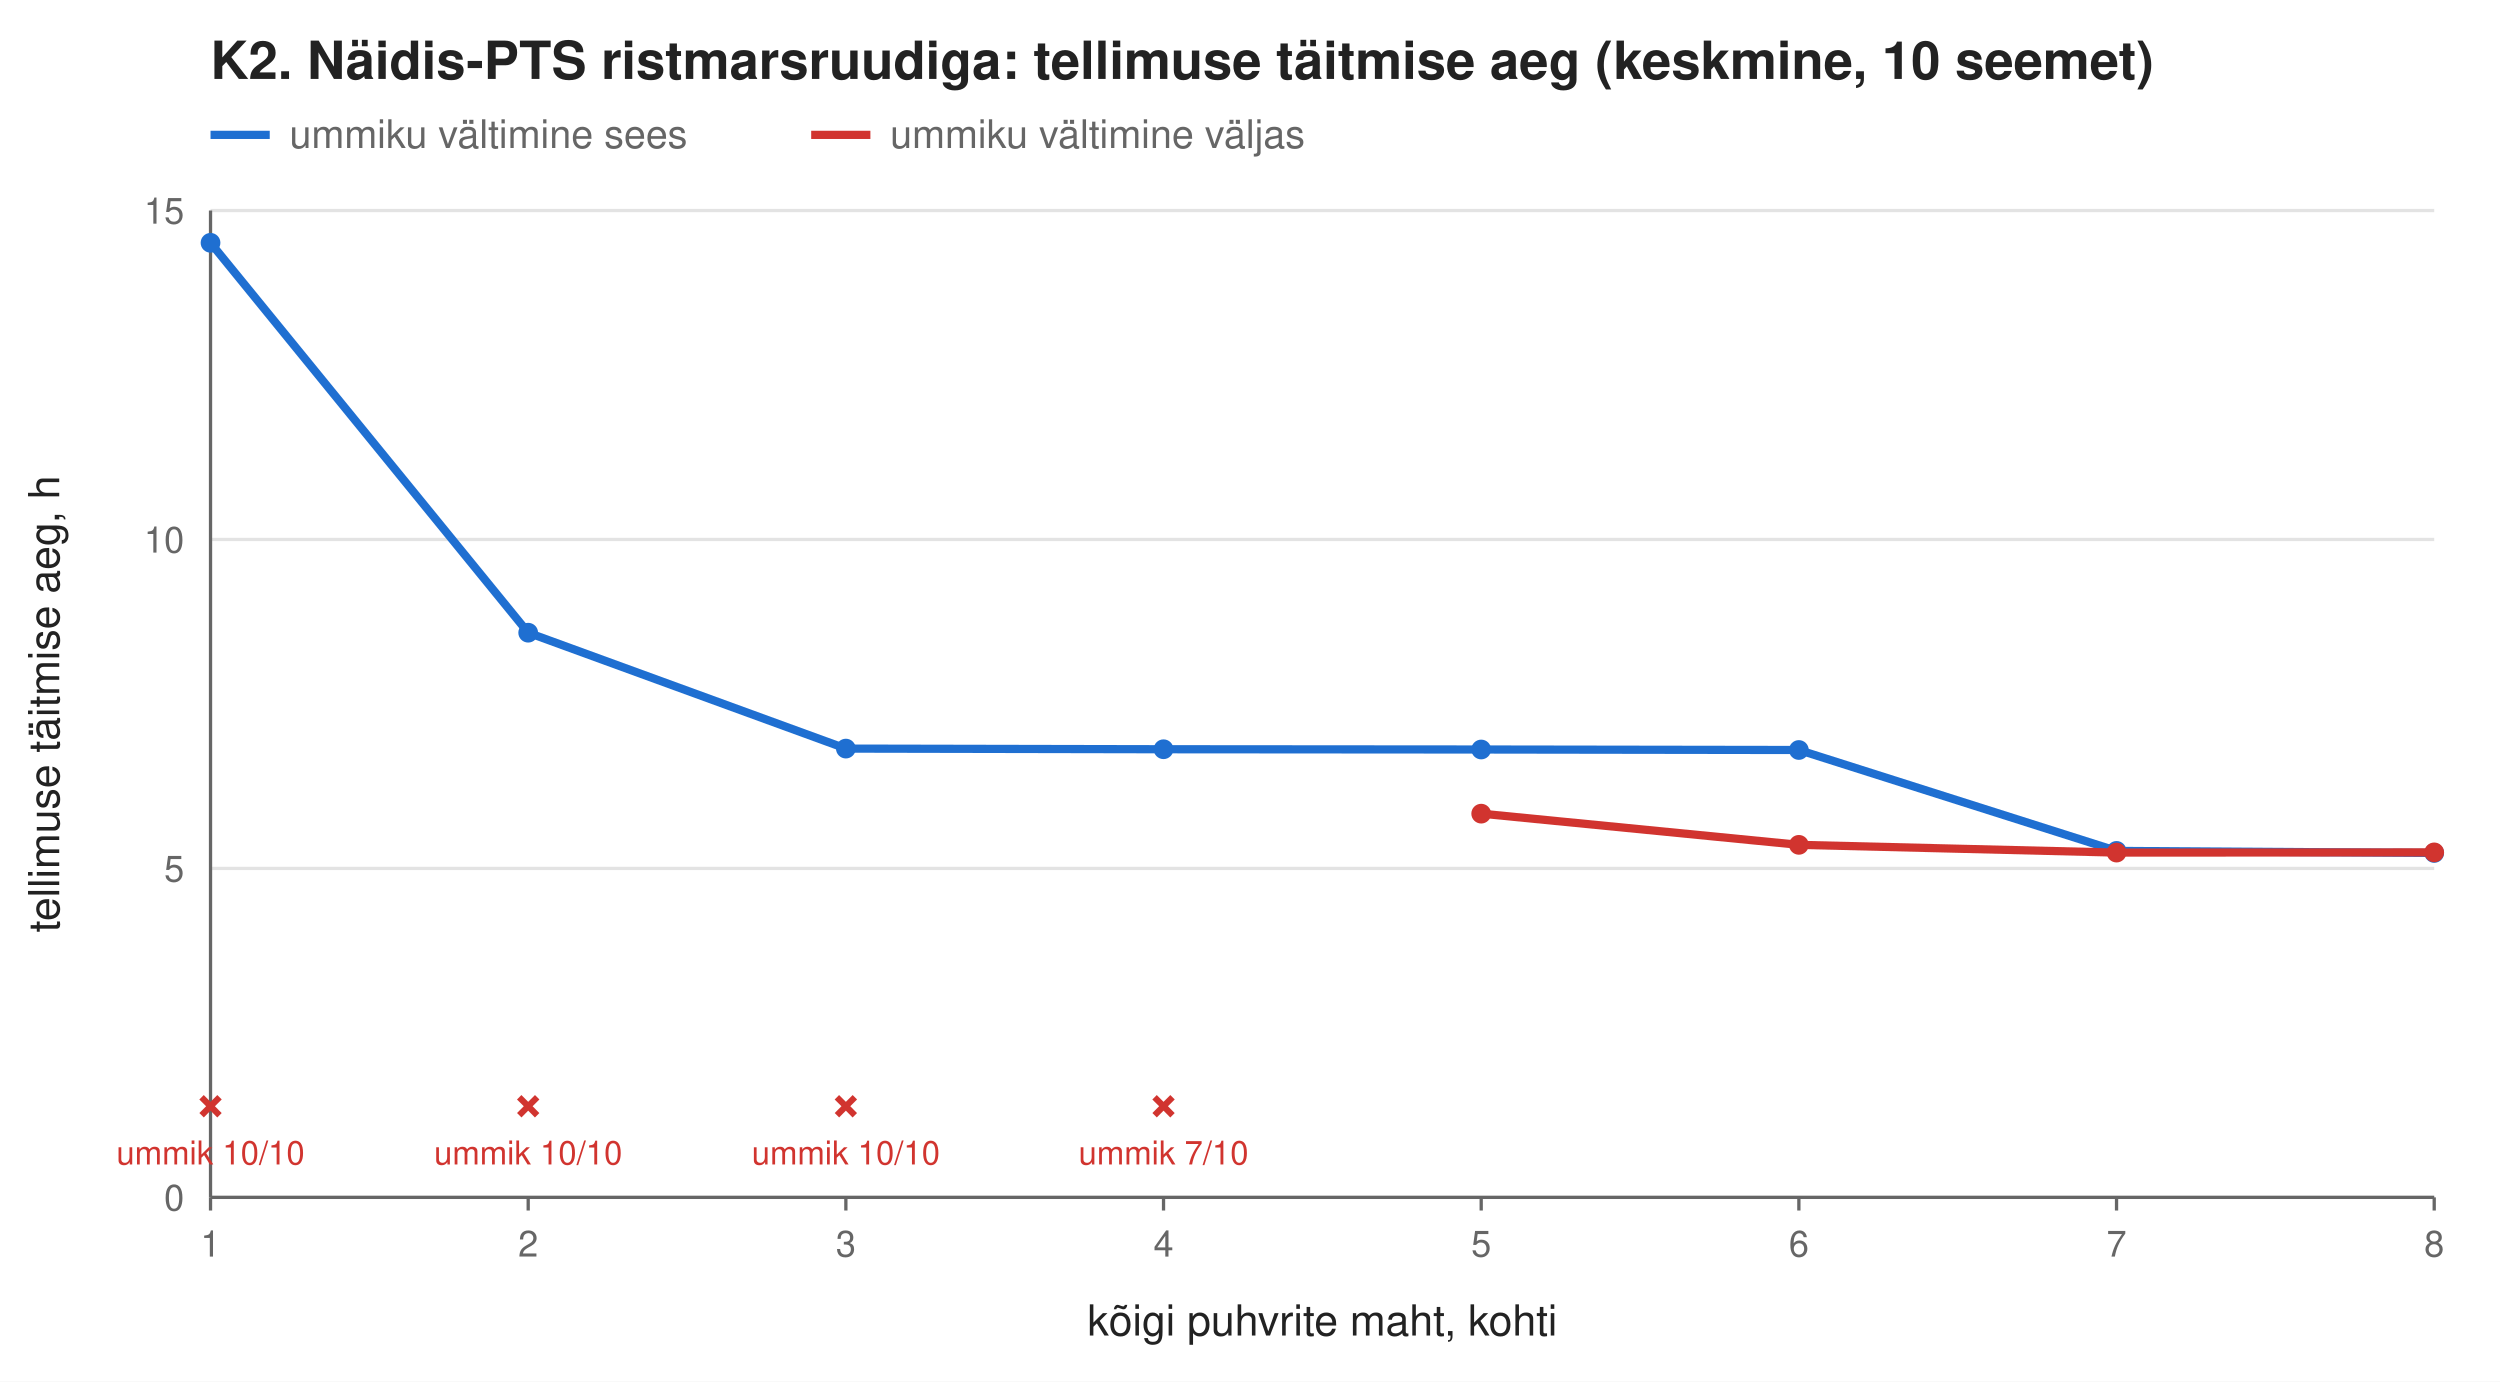
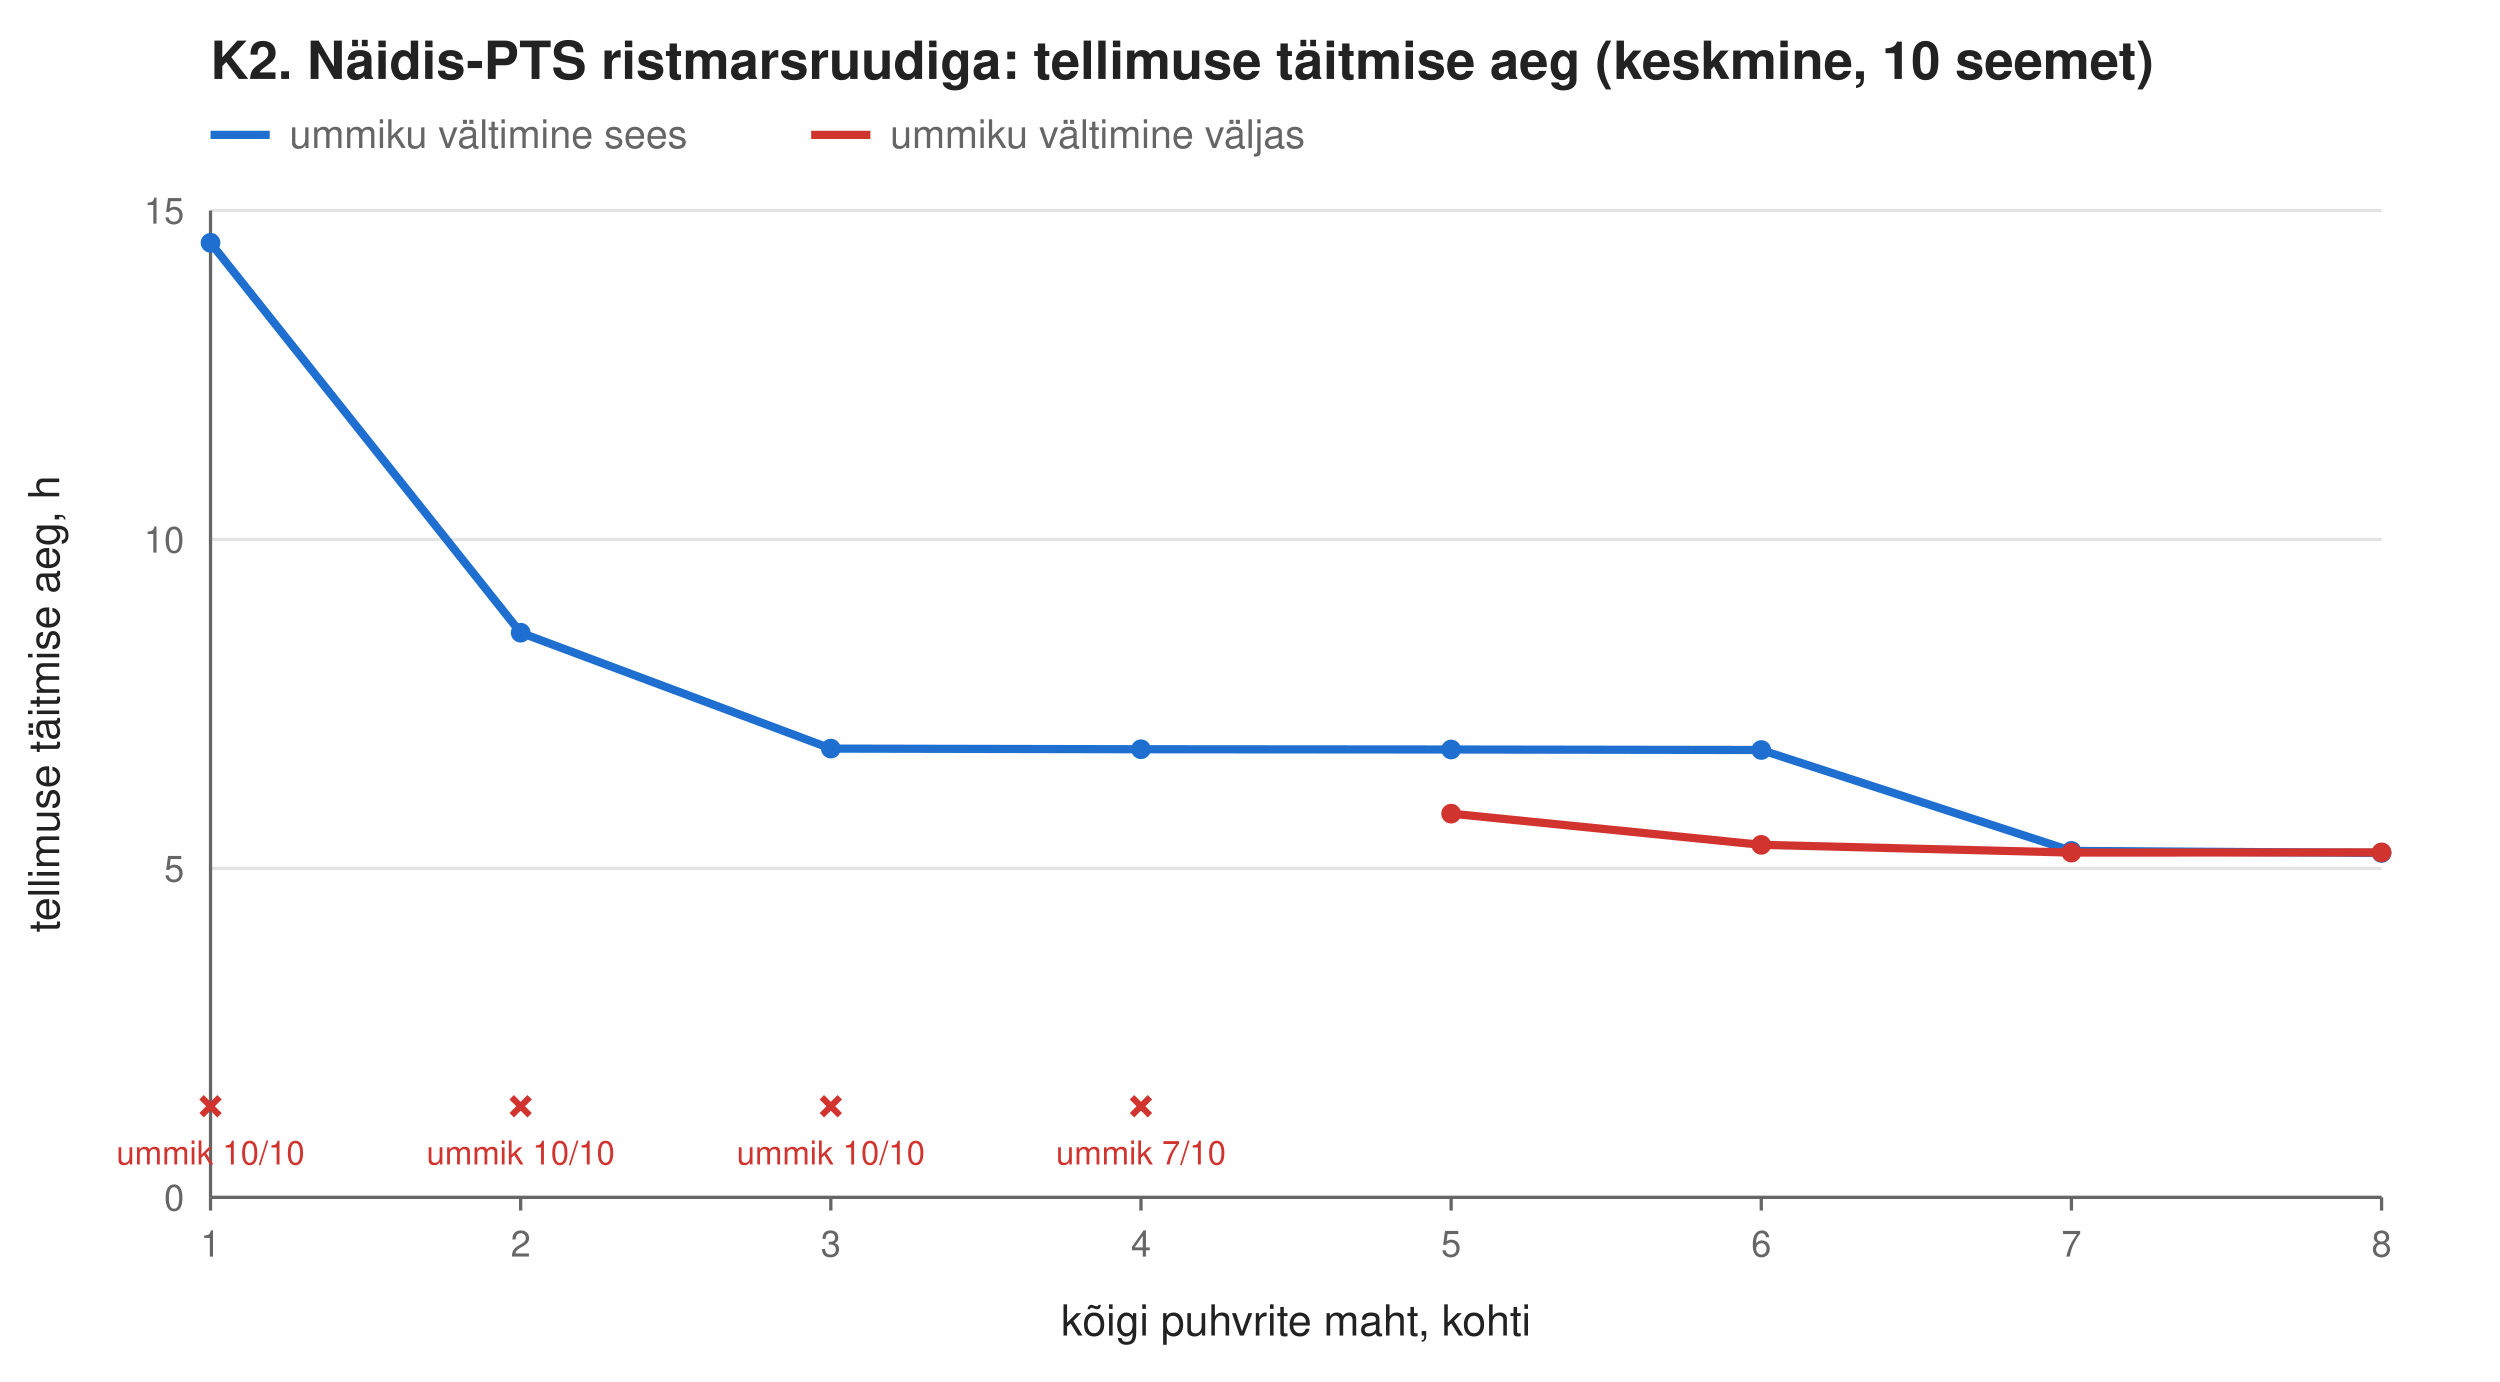
<svg xmlns="http://www.w3.org/2000/svg" viewBox="0 0 760 420" width="760" height="420" font-family="Helvetica, Arial, sans-serif">
  <rect width="760" height="420" fill="#fff" />
  <text x="64" y="24" font-size="16" font-weight="bold" fill="#222">K2. Näidis-PTS ristmarsruudiga: tellimuse täitmise aeg (keskmine, 10 seemet)</text>
  <line x1="64" y1="41" x2="82" y2="41" stroke="#1f6fd1" stroke-width="2.5" />
  <text x="88" y="45" font-size="12" fill="#666">ummiku vältimine sees</text>
  <line x1="246.6" y1="41" x2="264.6" y2="41" stroke="#d1342f" stroke-width="2.5" />
  <text x="270.6" y="45" font-size="12" fill="#666">ummiku vältimine väljas</text>
-   <line x1="64" y1="364" x2="740" y2="364" stroke="#e3e3e3" />
+   <line x1="64" y1="364" x2="724" y2="364" stroke="#e3e3e3" />
  <text x="56" y="368" font-size="11" text-anchor="end" fill="#666">0</text>
-   <line x1="64" y1="264" x2="740" y2="264" stroke="#e3e3e3" />
+   <line x1="64" y1="264" x2="724" y2="264" stroke="#e3e3e3" />
  <text x="56" y="268" font-size="11" text-anchor="end" fill="#666">5</text>
-   <line x1="64" y1="164" x2="740" y2="164" stroke="#e3e3e3" />
+   <line x1="64" y1="164" x2="724" y2="164" stroke="#e3e3e3" />
  <text x="56" y="168" font-size="11" text-anchor="end" fill="#666">10</text>
-   <line x1="64" y1="64" x2="740" y2="64" stroke="#e3e3e3" />
+   <line x1="64" y1="64" x2="724" y2="64" stroke="#e3e3e3" />
  <text x="56" y="68" font-size="11" text-anchor="end" fill="#666">15</text>
  <line x1="64" y1="364" x2="64" y2="368" stroke="#666" />
  <text x="64" y="382" font-size="11" text-anchor="middle" fill="#666">1</text>
-   <line x1="160.571" y1="364" x2="160.571" y2="368" stroke="#666" />
-   <text x="160.571" y="382" font-size="11" text-anchor="middle" fill="#666">2</text>
-   <line x1="257.143" y1="364" x2="257.143" y2="368" stroke="#666" />
-   <text x="257.143" y="382" font-size="11" text-anchor="middle" fill="#666">3</text>
-   <line x1="353.714" y1="364" x2="353.714" y2="368" stroke="#666" />
-   <text x="353.714" y="382" font-size="11" text-anchor="middle" fill="#666">4</text>
-   <line x1="450.286" y1="364" x2="450.286" y2="368" stroke="#666" />
-   <text x="450.286" y="382" font-size="11" text-anchor="middle" fill="#666">5</text>
-   <line x1="546.857" y1="364" x2="546.857" y2="368" stroke="#666" />
-   <text x="546.857" y="382" font-size="11" text-anchor="middle" fill="#666">6</text>
-   <line x1="643.429" y1="364" x2="643.429" y2="368" stroke="#666" />
-   <text x="643.429" y="382" font-size="11" text-anchor="middle" fill="#666">7</text>
-   <line x1="740" y1="364" x2="740" y2="368" stroke="#666" />
-   <text x="740" y="382" font-size="11" text-anchor="middle" fill="#666">8</text>
-   <line x1="64" y1="364" x2="740" y2="364" stroke="#666" />
+   <line x1="158.286" y1="364" x2="158.286" y2="368" stroke="#666" />
+   <text x="158.286" y="382" font-size="11" text-anchor="middle" fill="#666">2</text>
+   <line x1="252.571" y1="364" x2="252.571" y2="368" stroke="#666" />
+   <text x="252.571" y="382" font-size="11" text-anchor="middle" fill="#666">3</text>
+   <line x1="346.857" y1="364" x2="346.857" y2="368" stroke="#666" />
+   <text x="346.857" y="382" font-size="11" text-anchor="middle" fill="#666">4</text>
+   <line x1="441.143" y1="364" x2="441.143" y2="368" stroke="#666" />
+   <text x="441.143" y="382" font-size="11" text-anchor="middle" fill="#666">5</text>
+   <line x1="535.429" y1="364" x2="535.429" y2="368" stroke="#666" />
+   <text x="535.429" y="382" font-size="11" text-anchor="middle" fill="#666">6</text>
+   <line x1="629.714" y1="364" x2="629.714" y2="368" stroke="#666" />
+   <text x="629.714" y="382" font-size="11" text-anchor="middle" fill="#666">7</text>
+   <line x1="724" y1="364" x2="724" y2="368" stroke="#666" />
+   <text x="724" y="382" font-size="11" text-anchor="middle" fill="#666">8</text>
+   <line x1="64" y1="364" x2="724" y2="364" stroke="#666" />
  <line x1="64" y1="64" x2="64" y2="364" stroke="#666" />
-   <text x="402" y="406" font-size="13" text-anchor="middle" fill="#222">kõigi puhvrite maht, kohti</text>
+   <text x="394" y="406" font-size="13" text-anchor="middle" fill="#222">kõigi puhvrite maht, kohti</text>
  <text transform="translate(18 214) rotate(-90)" font-size="13" text-anchor="middle" fill="#222">tellimuse täitmise aeg, h</text>
-   <polyline fill="none" stroke="#1f6fd1" stroke-width="2.5" points="64,73.813 160.571,192.341 257.143,227.573 353.714,227.77 450.286,227.848 546.857,227.999 643.429,258.675 740,259.298" />
+   <polyline fill="none" stroke="#1f6fd1" stroke-width="2.5" points="64,73.813 158.286,192.341 252.571,227.573 346.857,227.77 441.143,227.848 535.429,227.999 629.714,258.675 724,259.298" />
  <circle cx="64" cy="73.813" r="3" fill="#1f6fd1" />
-   <circle cx="160.571" cy="192.341" r="3" fill="#1f6fd1" />
-   <circle cx="257.143" cy="227.573" r="3" fill="#1f6fd1" />
-   <circle cx="353.714" cy="227.77" r="3" fill="#1f6fd1" />
-   <circle cx="450.286" cy="227.848" r="3" fill="#1f6fd1" />
-   <circle cx="546.857" cy="227.999" r="3" fill="#1f6fd1" />
-   <circle cx="643.429" cy="258.675" r="3" fill="#1f6fd1" />
-   <circle cx="740" cy="259.298" r="3" fill="#1f6fd1" />
-   <polyline fill="none" stroke="#d1342f" stroke-width="2.5" points="450.286,247.352 546.857,256.834 643.429,259.187 740,259.126" />
-   <circle cx="450.286" cy="247.352" r="3" fill="#d1342f" />
-   <circle cx="546.857" cy="256.834" r="3" fill="#d1342f" />
-   <circle cx="643.429" cy="259.187" r="3" fill="#d1342f" />
-   <circle cx="740" cy="259.126" r="3" fill="#d1342f" />
+   <circle cx="158.286" cy="192.341" r="3" fill="#1f6fd1" />
+   <circle cx="252.571" cy="227.573" r="3" fill="#1f6fd1" />
+   <circle cx="346.857" cy="227.77" r="3" fill="#1f6fd1" />
+   <circle cx="441.143" cy="227.848" r="3" fill="#1f6fd1" />
+   <circle cx="535.429" cy="227.999" r="3" fill="#1f6fd1" />
+   <circle cx="629.714" cy="258.675" r="3" fill="#1f6fd1" />
+   <circle cx="724" cy="259.298" r="3" fill="#1f6fd1" />
+   <polyline fill="none" stroke="#d1342f" stroke-width="2.5" points="441.143,247.352 535.429,256.834 629.714,259.187 724,259.126" />
+   <circle cx="441.143" cy="247.352" r="3" fill="#d1342f" />
+   <circle cx="535.429" cy="256.834" r="3" fill="#d1342f" />
+   <circle cx="629.714" cy="259.187" r="3" fill="#d1342f" />
+   <circle cx="724" cy="259.126" r="3" fill="#d1342f" />
  <text x="64" y="340" font-size="16" font-weight="bold" text-anchor="middle" fill="#d1342f">×</text>
  <text x="64" y="354" font-size="10" text-anchor="middle" fill="#d1342f">ummik 10/10</text>
-   <text x="160.571" y="340" font-size="16" font-weight="bold" text-anchor="middle" fill="#d1342f">×</text>
-   <text x="160.571" y="354" font-size="10" text-anchor="middle" fill="#d1342f">ummik 10/10</text>
-   <text x="257.143" y="340" font-size="16" font-weight="bold" text-anchor="middle" fill="#d1342f">×</text>
-   <text x="257.143" y="354" font-size="10" text-anchor="middle" fill="#d1342f">ummik 10/10</text>
-   <text x="353.714" y="340" font-size="16" font-weight="bold" text-anchor="middle" fill="#d1342f">×</text>
-   <text x="353.714" y="354" font-size="10" text-anchor="middle" fill="#d1342f">ummik 7/10</text>
+   <text x="158.286" y="340" font-size="16" font-weight="bold" text-anchor="middle" fill="#d1342f">×</text>
+   <text x="158.286" y="354" font-size="10" text-anchor="middle" fill="#d1342f">ummik 10/10</text>
+   <text x="252.571" y="340" font-size="16" font-weight="bold" text-anchor="middle" fill="#d1342f">×</text>
+   <text x="252.571" y="354" font-size="10" text-anchor="middle" fill="#d1342f">ummik 10/10</text>
+   <text x="346.857" y="340" font-size="16" font-weight="bold" text-anchor="middle" fill="#d1342f">×</text>
+   <text x="346.857" y="354" font-size="10" text-anchor="middle" fill="#d1342f">ummik 7/10</text>
</svg>
